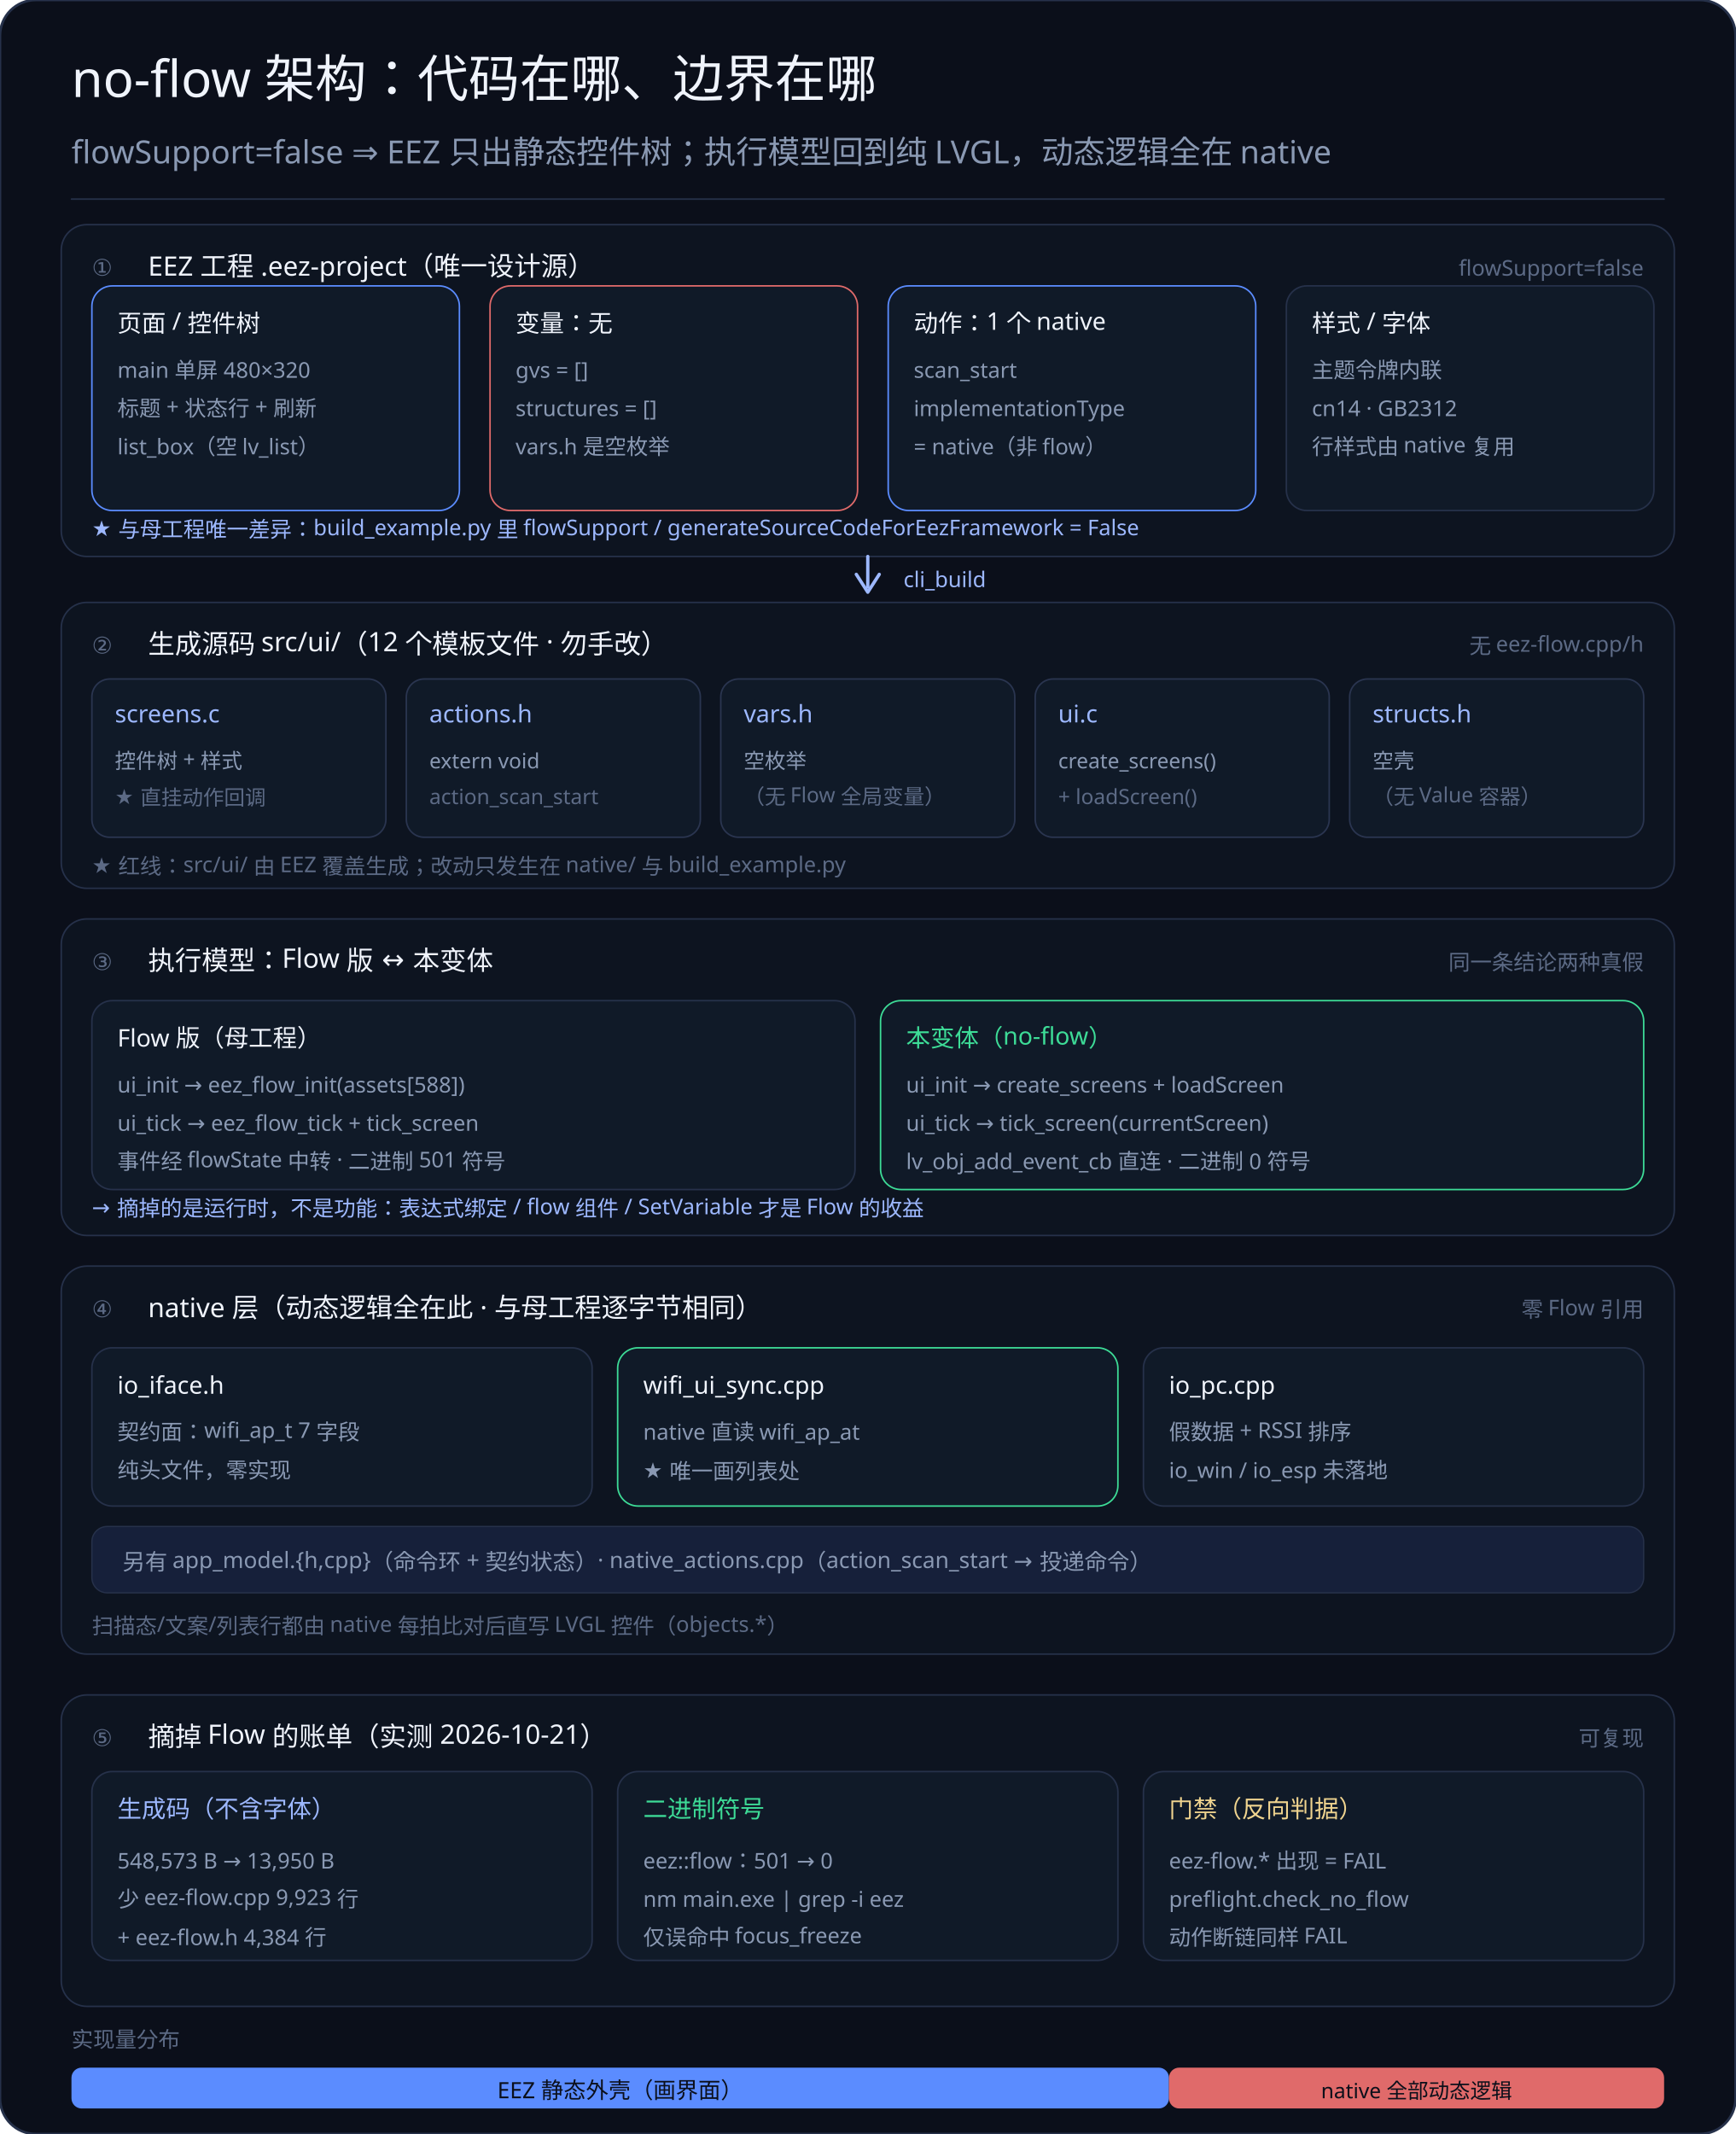
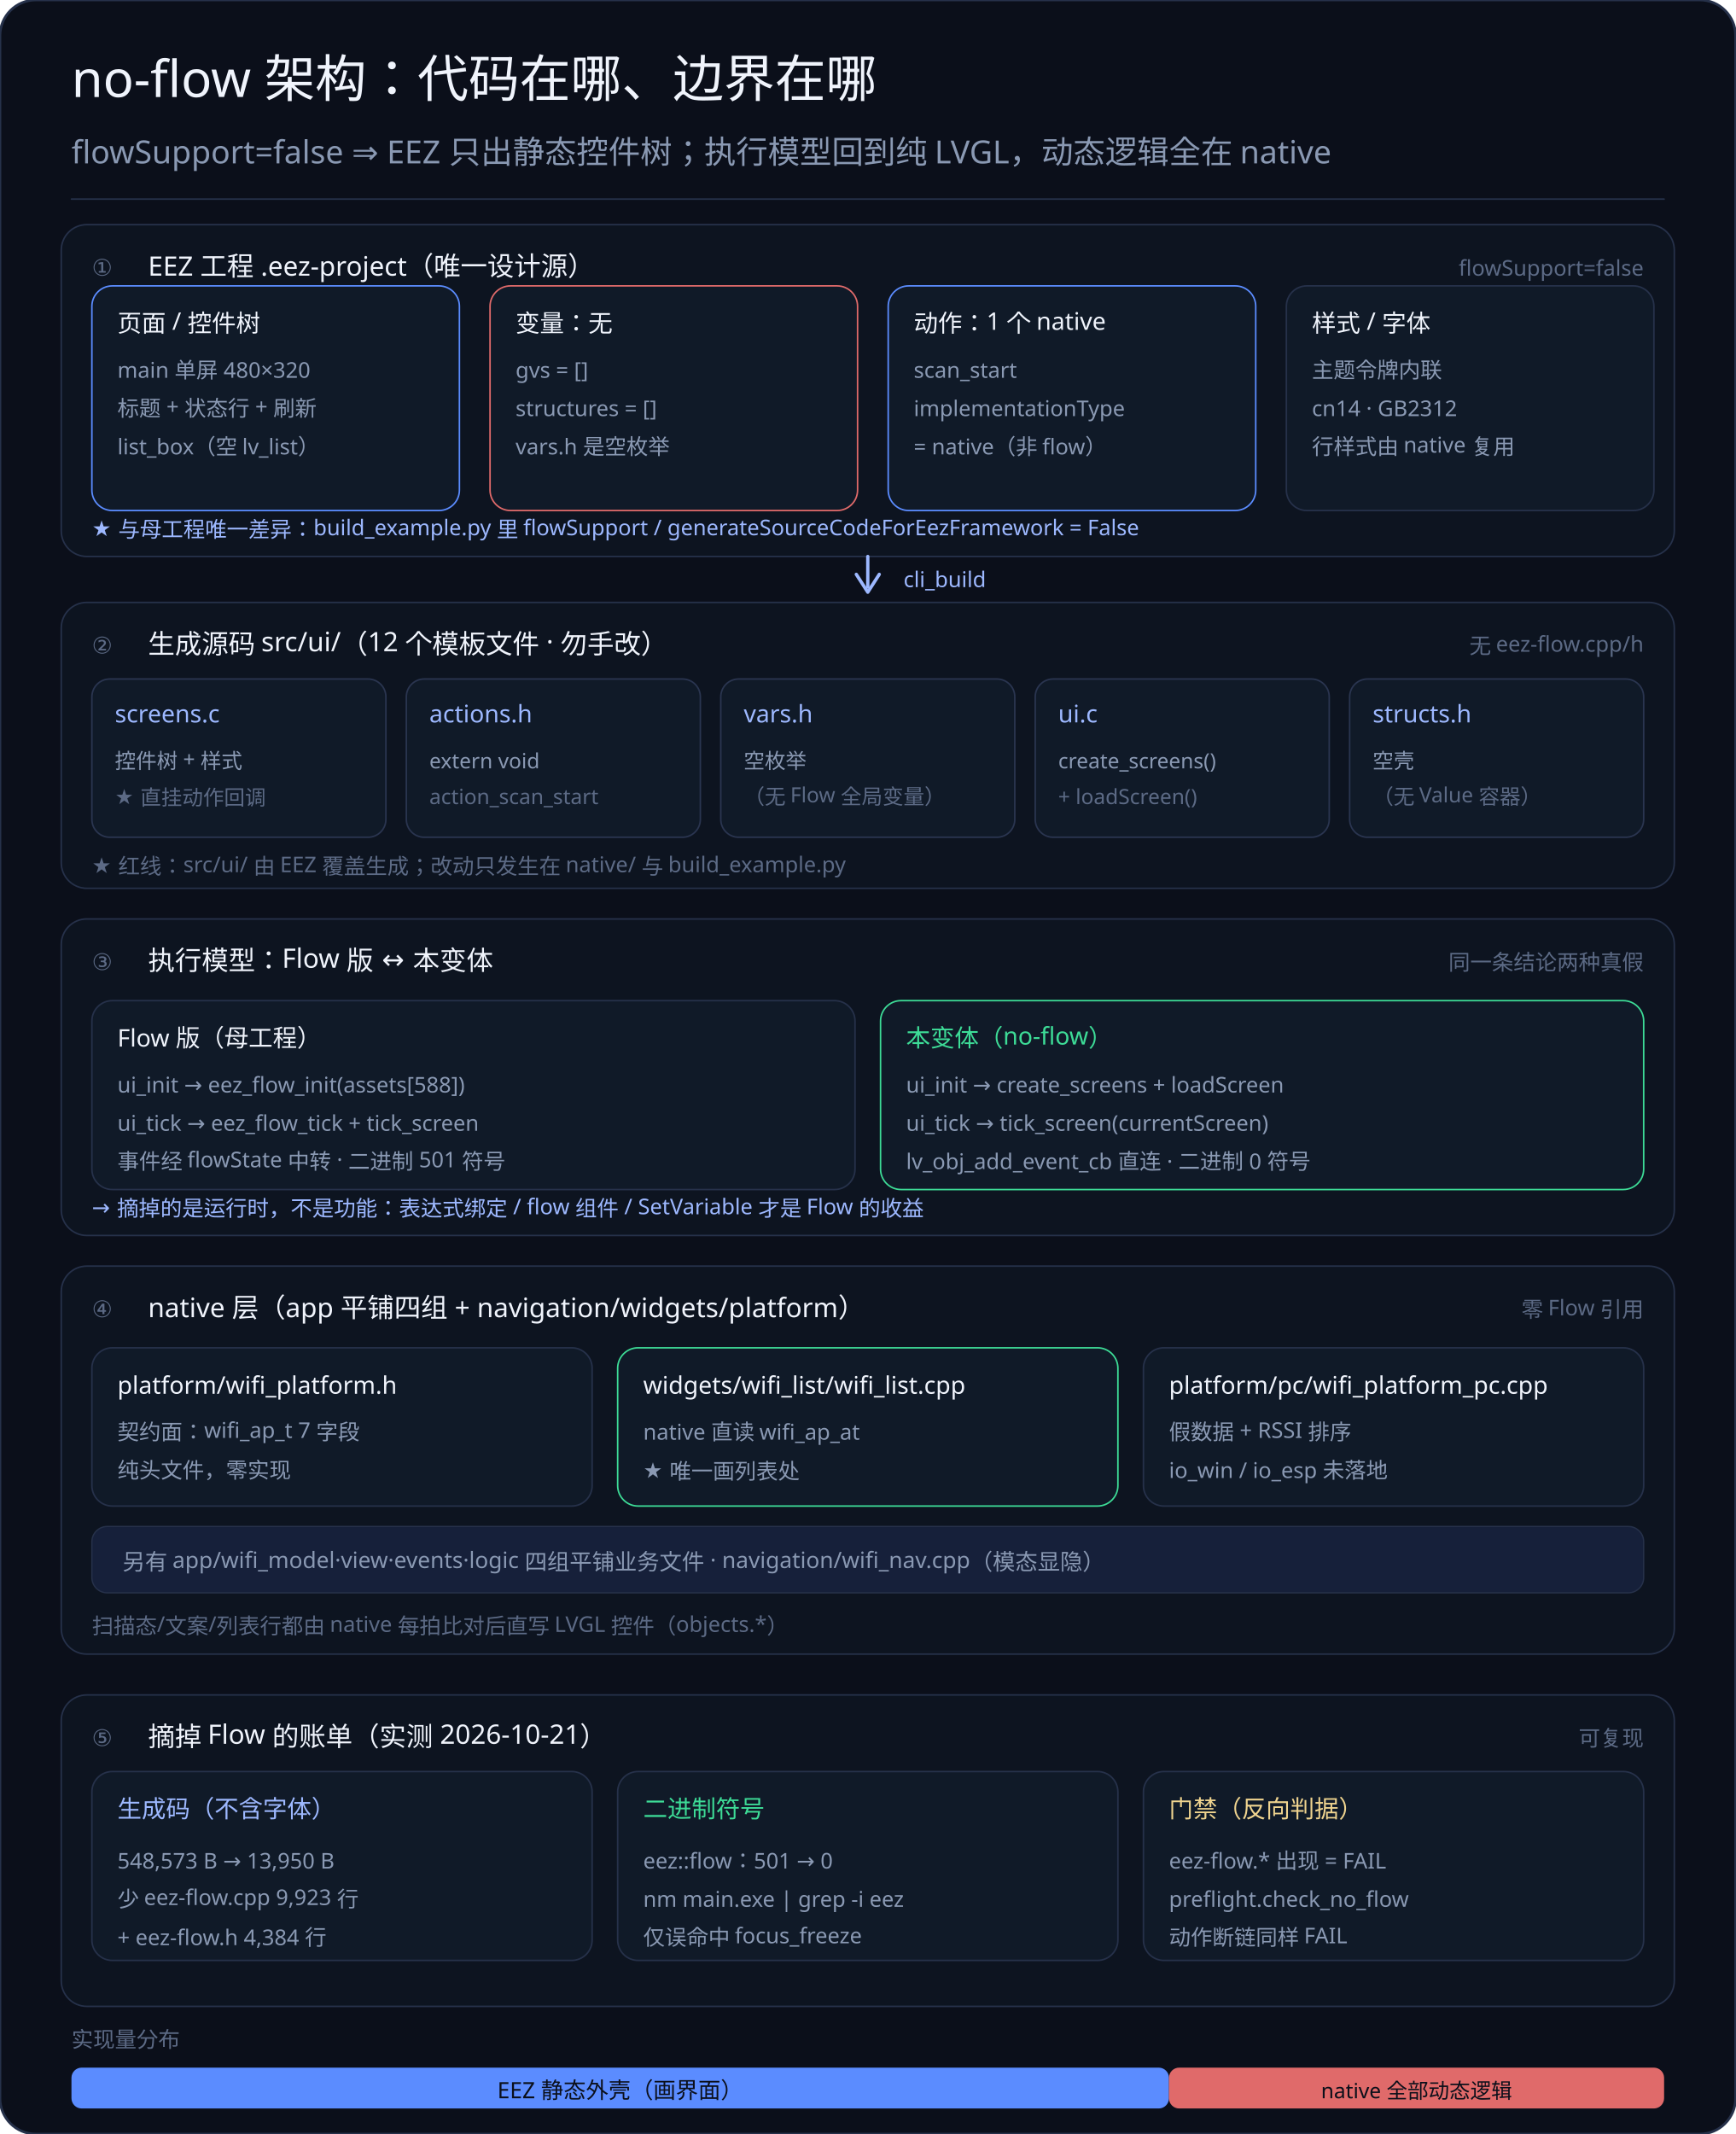
<svg xmlns="http://www.w3.org/2000/svg" viewBox="0 0 680 836" width="100%" role="img" font-family="Segoe UI, Microsoft YaHei, sans-serif">
  <rect x="0" y="0" width="680" height="836" rx="14" fill="#0B0F1A" stroke="#26314A" stroke-width="1" />
  <text x="28" y="38" fill="#F0F4FC" font-size="20" font-weight="500">no-flow 架构：代码在哪、边界在哪</text>
  <text x="28" y="64" fill="#8A99B3" font-size="12.5">flowSupport=false ⇒ EEZ 只出静态控件树；执行模型回到纯 LVGL，动态逻辑全在 native</text>
  <path d="M28 78 H652" fill="none" stroke="#26314A" stroke-width="0.6" stroke-linecap="round" stroke-linejoin="round" />
  <rect x="24" y="88" width="632" height="130" fill="#0D1420" rx="10" stroke="#26314A" stroke-width="0.6" />
  <text x="36" y="108" fill="#5C6A85" font-size="9">①</text>
  <text x="58" y="108" fill="#F0F4FC" font-size="10.5" font-weight="500">EEZ 工程 .eez-project（唯一设计源）</text>
  <text x="644" y="108" fill="#5C6A85" font-size="8.5" text-anchor="end">flowSupport=false</text>
  <rect x="36" y="112" width="144" height="88" fill="#101A28" rx="8" stroke="#5B8CFF" stroke-width="0.6" />
  <text x="46" y="130" fill="#F0F4FC" font-size="9.5" font-weight="500">页面 / 控件树</text>
  <text x="46" y="148" fill="#8A99B3" font-size="8.5">main 单屏 480×320</text>
  <text x="46" y="163" fill="#8A99B3" font-size="8.5">标题 + 状态行 + 刷新</text>
  <text x="46" y="178" fill="#8A99B3" font-size="8.5">list_box（空 lv_list）</text>
  <rect x="192" y="112" width="144" height="88" fill="#101A28" rx="8" stroke="#E06A6A" stroke-width="0.6" />
  <text x="202" y="130" fill="#F0F4FC" font-size="9.5" font-weight="500">变量：无</text>
  <text x="202" y="148" fill="#8A99B3" font-size="8.5">gvs = []</text>
  <text x="202" y="163" fill="#8A99B3" font-size="8.5">structures = []</text>
  <text x="202" y="178" fill="#8A99B3" font-size="8.5">vars.h 是空枚举</text>
  <rect x="348" y="112" width="144" height="88" fill="#101A28" rx="8" stroke="#5B8CFF" stroke-width="0.6" />
  <text x="358" y="130" fill="#F0F4FC" font-size="9.5" font-weight="500">动作：1 个 native</text>
  <text x="358" y="148" fill="#8A99B3" font-size="8.5">scan_start</text>
  <text x="358" y="163" fill="#8A99B3" font-size="8.5">implementationType</text>
  <text x="358" y="178" fill="#8A99B3" font-size="8.5">= native（非 flow）</text>
  <rect x="504" y="112" width="144" height="88" fill="#101A28" rx="8" stroke="#26314A" stroke-width="0.6" />
  <text x="514" y="130" fill="#F0F4FC" font-size="9.5" font-weight="500">样式 / 字体</text>
  <text x="514" y="148" fill="#8A99B3" font-size="8.5">主题令牌内联</text>
  <text x="514" y="163" fill="#8A99B3" font-size="8.5">cn14 · GB2312</text>
  <text x="514" y="178" fill="#8A99B3" font-size="8.5">行样式由 native 复用</text>
  <text x="36" y="210" fill="#9DB8FF" font-size="8.5">★ 与母工程唯一差异：build_example.py 里 flowSupport / generateSourceCodeForEezFramework = False</text>
  <path d="M340 218 V230" fill="none" stroke="#9DB8FF" stroke-width="1.3" stroke-linecap="round" stroke-linejoin="round" />
  <path d="M335.5 225 l4.5 7 4.5 -7" fill="none" stroke="#9DB8FF" stroke-width="1.3" stroke-linecap="round" stroke-linejoin="round" />
  <text x="354" y="230" fill="#9DB8FF" font-size="8.5">cli_build</text>
  <rect x="24" y="236" width="632" height="112" fill="#0D1420" rx="10" stroke="#26314A" stroke-width="0.6" />
  <text x="36" y="256" fill="#5C6A85" font-size="9">②</text>
  <text x="58" y="256" fill="#F0F4FC" font-size="10.5" font-weight="500">生成源码 src/ui/（12 个模板文件 · 勿手改）</text>
  <text x="644" y="256" fill="#5C6A85" font-size="8.5" text-anchor="end">无 eez-flow.cpp/h</text>
  <rect x="36" y="266" width="115.2" height="62" fill="#101A28" rx="7" stroke="#2A3550" stroke-width="0.6" />
  <text x="45" y="283" fill="#9DB8FF" font-size="9.5" font-weight="500">screens.c</text>
  <text x="45" y="301" fill="#8A99B3" font-size="8.2">控件树 + 样式</text>
  <text x="45" y="315" fill="#5C6A85" font-size="8.2">★ 直挂动作回调</text>
  <rect x="159.2" y="266" width="115.2" height="62" fill="#101A28" rx="7" stroke="#2A3550" stroke-width="0.6" />
  <text x="168.2" y="283" fill="#9DB8FF" font-size="9.5" font-weight="500">actions.h</text>
  <text x="168.2" y="301" fill="#8A99B3" font-size="8.2">extern void</text>
  <text x="168.2" y="315" fill="#5C6A85" font-size="8.2">action_scan_start</text>
  <rect x="282.4" y="266" width="115.2" height="62" fill="#101A28" rx="7" stroke="#2A3550" stroke-width="0.6" />
  <text x="291.4" y="283" fill="#9DB8FF" font-size="9.5" font-weight="500">vars.h</text>
  <text x="291.4" y="301" fill="#8A99B3" font-size="8.2">空枚举</text>
  <text x="291.4" y="315" fill="#5C6A85" font-size="8.2">（无 Flow 全局变量）</text>
  <rect x="405.6" y="266" width="115.2" height="62" fill="#101A28" rx="7" stroke="#2A3550" stroke-width="0.6" />
  <text x="414.6" y="283" fill="#9DB8FF" font-size="9.5" font-weight="500">ui.c</text>
  <text x="414.6" y="301" fill="#8A99B3" font-size="8.2">create_screens()</text>
  <text x="414.6" y="315" fill="#5C6A85" font-size="8.2">+ loadScreen()</text>
  <rect x="528.8" y="266" width="115.2" height="62" fill="#101A28" rx="7" stroke="#2A3550" stroke-width="0.6" />
  <text x="537.8" y="283" fill="#9DB8FF" font-size="9.5" font-weight="500">structs.h</text>
  <text x="537.8" y="301" fill="#8A99B3" font-size="8.2">空壳</text>
  <text x="537.8" y="315" fill="#5C6A85" font-size="8.2">（无 Value 容器）</text>
  <text x="36" y="342" fill="#5C6A85" font-size="8.5">★ 红线：src/ui/ 由 EEZ 覆盖生成；改动只发生在 native/ 与 build_example.py</text>
  <rect x="24" y="360" width="632" height="124" fill="#0D1420" rx="10" stroke="#26314A" stroke-width="0.6" />
  <text x="36" y="380" fill="#5C6A85" font-size="9">③</text>
  <text x="58" y="380" fill="#F0F4FC" font-size="10.5" font-weight="500">执行模型：Flow 版 ↔ 本变体</text>
  <text x="644" y="380" fill="#5C6A85" font-size="8.5" text-anchor="end">同一条结论两种真假</text>
  <rect x="36" y="392" width="299" height="74" fill="#101A28" rx="8" stroke="#26314A" stroke-width="0.6" />
  <text x="46" y="410" fill="#F0F4FC" font-size="9.5" font-weight="500">Flow 版（母工程）</text>
  <text x="46" y="428" fill="#8A99B3" font-size="8.5">ui_init → eez_flow_init(assets[588])</text>
  <text x="46" y="443" fill="#8A99B3" font-size="8.5">ui_tick → eez_flow_tick + tick_screen</text>
  <text x="46" y="458" fill="#8A99B3" font-size="8.5">事件经 flowState 中转 · 二进制 501 符号</text>
  <rect x="345" y="392" width="299" height="74" fill="#101A28" rx="8" stroke="#3DDC97" stroke-width="0.6" />
  <text x="355" y="410" fill="#3DDC97" font-size="9.5" font-weight="500">本变体（no-flow）</text>
  <text x="355" y="428" fill="#8A99B3" font-size="8.5">ui_init → create_screens + loadScreen</text>
  <text x="355" y="443" fill="#8A99B3" font-size="8.5">ui_tick → tick_screen(currentScreen)</text>
  <text x="355" y="458" fill="#8A99B3" font-size="8.5">lv_obj_add_event_cb 直连 · 二进制 0 符号</text>
  <text x="36" y="476" fill="#9DB8FF" font-size="8.5">→ 摘掉的是运行时，不是功能：表达式绑定 / flow 组件 / SetVariable 才是 Flow 的收益</text>
  <rect x="24" y="496" width="632" height="152" fill="#0D1420" rx="10" stroke="#26314A" stroke-width="0.6" />
  <text x="36" y="516" fill="#5C6A85" font-size="9">④</text>
-   <text x="58" y="516" fill="#F0F4FC" font-size="10.5" font-weight="500">native 层（动态逻辑全在此 · 与母工程逐字节相同）</text>
+   <text x="58" y="516" fill="#F0F4FC" font-size="10.5" font-weight="500">native 层（app 平铺四组 + navigation/widgets/platform）</text>
  <text x="644" y="516" fill="#5C6A85" font-size="8.5" text-anchor="end">零 Flow 引用</text>
  <rect x="36" y="528" width="196" height="62" fill="#101A28" rx="8" stroke="#26314A" stroke-width="0.6" />
-   <text x="46" y="546" fill="#F0F4FC" font-size="9.5" font-weight="500">io_iface.h</text>
+   <text x="46" y="546" fill="#F0F4FC" font-size="9.5" font-weight="500">platform/wifi_platform.h</text>
  <text x="46" y="564" fill="#8A99B3" font-size="8.5">契约面：wifi_ap_t 7 字段</text>
  <text x="46" y="579" fill="#8A99B3" font-size="8.5">纯头文件，零实现</text>
  <rect x="242" y="528" width="196" height="62" fill="#101A28" rx="8" stroke="#3DDC97" stroke-width="0.6" />
-   <text x="252" y="546" fill="#F0F4FC" font-size="9.5" font-weight="500">wifi_ui_sync.cpp</text>
+   <text x="252" y="546" fill="#F0F4FC" font-size="9.5" font-weight="500">widgets/wifi_list/wifi_list.cpp</text>
  <text x="252" y="564" fill="#8A99B3" font-size="8.5">native 直读 wifi_ap_at</text>
  <text x="252" y="579" fill="#8A99B3" font-size="8.5">★ 唯一画列表处</text>
  <rect x="448" y="528" width="196" height="62" fill="#101A28" rx="8" stroke="#26314A" stroke-width="0.6" />
-   <text x="458" y="546" fill="#F0F4FC" font-size="9.5" font-weight="500">io_pc.cpp</text>
+   <text x="458" y="546" fill="#F0F4FC" font-size="9.5" font-weight="500">platform/pc/wifi_platform_pc.cpp</text>
  <text x="458" y="564" fill="#8A99B3" font-size="8.5">假数据 + RSSI 排序</text>
  <text x="458" y="579" fill="#8A99B3" font-size="8.5">io_win / io_esp 未落地</text>
  <rect x="36" y="598" width="608" height="26" fill="#16203A" rx="6" stroke="#26314A" stroke-width="0.5" />
-   <text x="48" y="615" fill="#8A99B3" font-size="8.8">另有 app_model.{h,cpp}（命令环 + 契约状态）· native_actions.cpp（action_scan_start → 投递命令）</text>
+   <text x="48" y="615" fill="#8A99B3" font-size="8.8">另有 app/wifi_model·view·events·logic 四组平铺业务文件 · navigation/wifi_nav.cpp（模态显隐）</text>
  <text x="36" y="640" fill="#5C6A85" font-size="8.5">扫描态/文案/列表行都由 native 每拍比对后直写 LVGL 控件（objects.*）</text>
  <rect x="24" y="664" width="632" height="122" fill="#0D1420" rx="10" stroke="#26314A" stroke-width="0.6" />
  <text x="36" y="684" fill="#5C6A85" font-size="9">⑤</text>
  <text x="58" y="684" fill="#F0F4FC" font-size="10.5" font-weight="500">摘掉 Flow 的账单（实测 2026-10-21）</text>
  <text x="644" y="684" fill="#5C6A85" font-size="8.5" text-anchor="end">可复现</text>
  <rect x="36" y="694" width="196" height="74" fill="#101A28" rx="8" stroke="#26314A" stroke-width="0.6" />
  <text x="46" y="712" fill="#9DB8FF" font-size="9.5" font-weight="500">生成码（不含字体）</text>
  <text x="46" y="732" fill="#8A99B3" font-size="8.5">548,573 B → 13,950 B</text>
  <text x="46" y="747" fill="#8A99B3" font-size="8.5">少 eez-flow.cpp 9,923 行</text>
  <text x="46" y="762" fill="#8A99B3" font-size="8.5">+ eez-flow.h 4,384 行</text>
  <rect x="242" y="694" width="196" height="74" fill="#101A28" rx="8" stroke="#26314A" stroke-width="0.6" />
  <text x="252" y="712" fill="#3DDC97" font-size="9.5" font-weight="500">二进制符号</text>
  <text x="252" y="732" fill="#8A99B3" font-size="8.5">eez::flow：501 → 0</text>
  <text x="252" y="747" fill="#8A99B3" font-size="8.5">nm main.exe | grep -i eez</text>
  <text x="252" y="762" fill="#8A99B3" font-size="8.5">仅误命中 focus_freeze</text>
  <rect x="448" y="694" width="196" height="74" fill="#101A28" rx="8" stroke="#26314A" stroke-width="0.6" />
  <text x="458" y="712" fill="#F0D48F" font-size="9.5" font-weight="500">门禁（反向判据）</text>
  <text x="458" y="732" fill="#8A99B3" font-size="8.5">eez-flow.* 出现 = FAIL</text>
  <text x="458" y="747" fill="#8A99B3" font-size="8.5">preflight.check_no_flow</text>
  <text x="458" y="762" fill="#8A99B3" font-size="8.5">动作断链同样 FAIL</text>
  <text x="28" y="802" fill="#5C6A85" font-size="8.5">实现量分布</text>
  <rect x="28" y="810" width="430" height="16" fill="#5B8CFF" rx="4" />
  <rect x="458" y="810" width="194" height="16" fill="#E06A6A" rx="4" />
  <text x="243" y="822" fill="#0B0F1A" font-size="8.8" font-weight="500" text-anchor="middle">EEZ 静态外壳（画界面）</text>
  <text x="555" y="822" fill="#0B0F1A" font-size="8.2" font-weight="500" text-anchor="middle">native 全部动态逻辑</text>
</svg>
